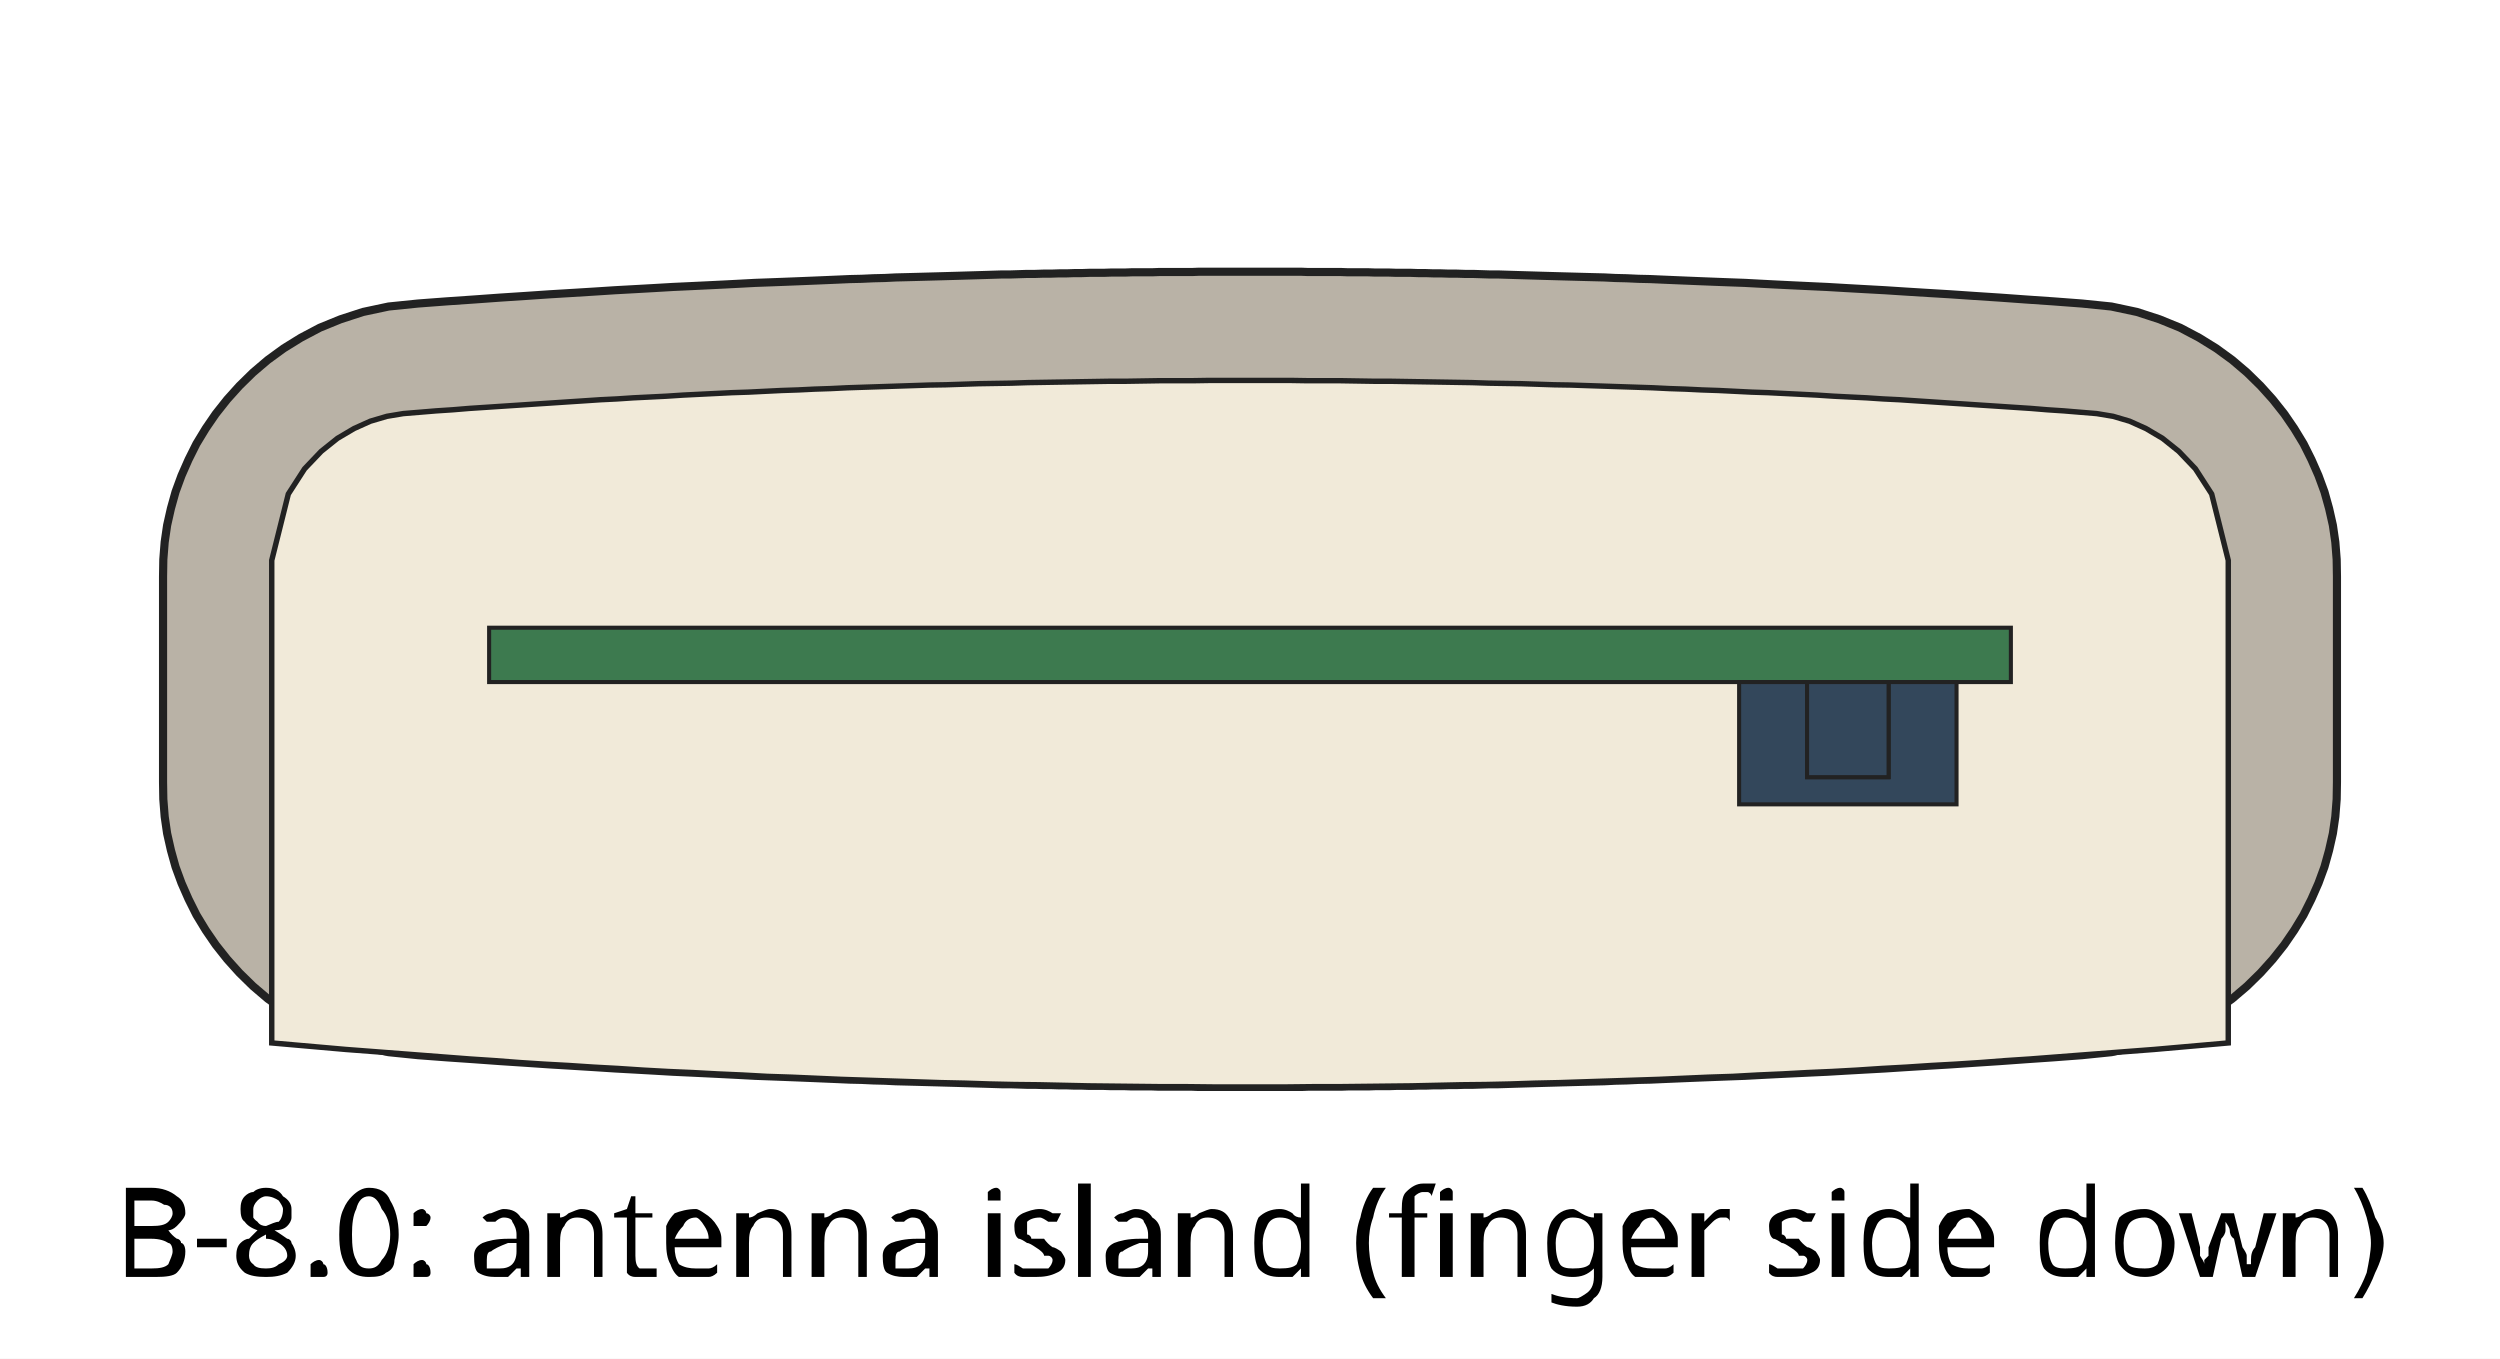
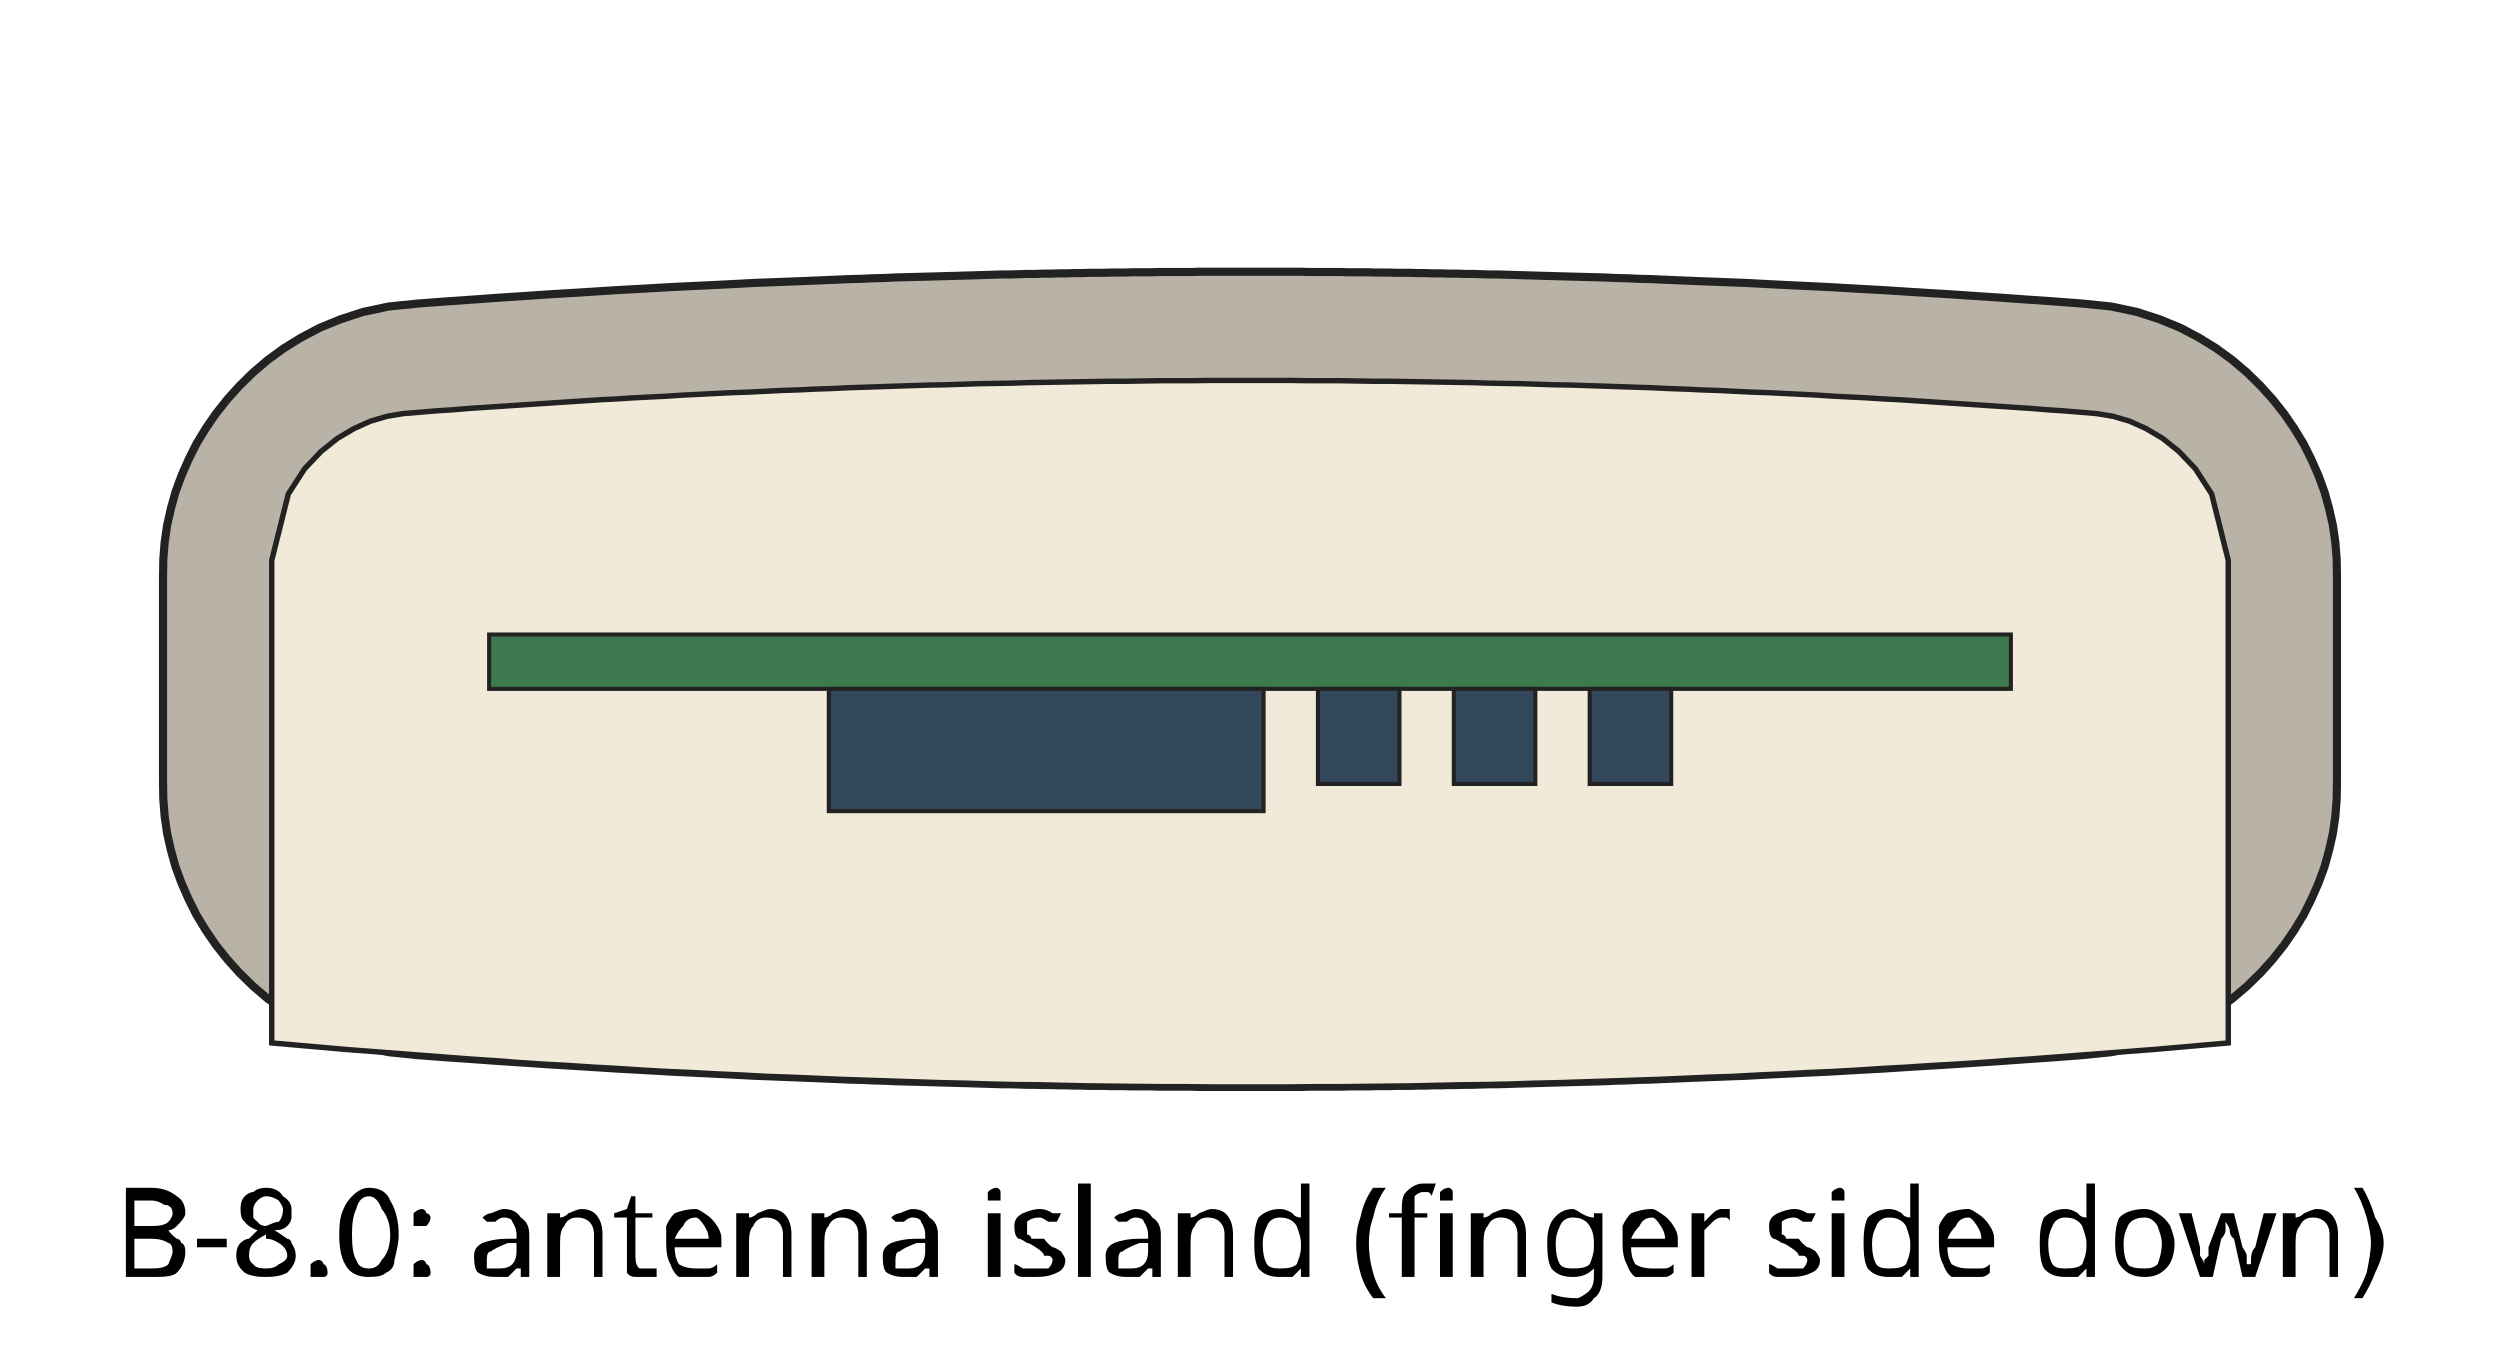
<svg xmlns="http://www.w3.org/2000/svg" viewBox="-4.60 -2.50 9.20 5.00" width="640" font-family="sans-serif">
  <rect x="-4.60" y="-2.50" width="9.20" height="5.00" fill="#fff" />
  <polygon points="0.000,-1.500 0.024,-1.500 0.047,-1.500 0.071,-1.500 0.094,-1.500 0.118,-1.500 0.142,-1.500 0.166,-1.500 0.189,-1.500 0.213,-1.499 0.237,-1.499 0.262,-1.499 0.286,-1.499 0.310,-1.499 0.335,-1.499 0.360,-1.498 0.385,-1.498 0.410,-1.498 0.435,-1.498 0.461,-1.497 0.486,-1.497 0.512,-1.497 0.539,-1.496 0.565,-1.496 0.592,-1.496 0.619,-1.495 0.647,-1.495 0.675,-1.494 0.703,-1.494 0.732,-1.493 0.761,-1.493 0.790,-1.492 0.820,-1.492 0.850,-1.491 0.881,-1.490 0.913,-1.490 0.945,-1.489 0.977,-1.488 1.011,-1.487 1.045,-1.486 1.079,-1.485 1.115,-1.484 1.151,-1.483 1.188,-1.482 1.225,-1.481 1.264,-1.480 1.304,-1.479 1.344,-1.477 1.386,-1.476 1.429,-1.474 1.473,-1.473 1.518,-1.471 1.565,-1.469 1.613,-1.467 1.662,-1.465 1.713,-1.463 1.766,-1.461 1.821,-1.459 1.877,-1.456 1.935,-1.453 1.996,-1.450 2.059,-1.447 2.124,-1.444 2.192,-1.440 2.263,-1.436 2.336,-1.432 2.413,-1.427 2.494,-1.422 2.577,-1.417 2.665,-1.411 2.757,-1.405 2.854,-1.398 2.956,-1.391 3.062,-1.383 3.170,-1.372 3.264,-1.352 3.347,-1.325 3.423,-1.294 3.493,-1.257 3.556,-1.218 3.615,-1.175 3.669,-1.129 3.719,-1.080 3.764,-1.030 3.806,-0.977 3.843,-0.923 3.877,-0.867 3.906,-0.809 3.932,-0.750 3.954,-0.690 3.971,-0.629 3.985,-0.567 3.994,-0.505 3.999,-0.441 4.000,-0.378 4.000,-0.315 4.000,-0.252 4.000,-0.189 4.000,-0.126 4.000,-0.063 4.000,-0.000 4.000,0.063 4.000,0.126 4.000,0.189 4.000,0.252 4.000,0.315 4.000,0.378 3.999,0.441 3.994,0.505 3.985,0.567 3.971,0.629 3.954,0.690 3.932,0.750 3.906,0.809 3.877,0.867 3.843,0.923 3.806,0.977 3.764,1.030 3.719,1.080 3.669,1.129 3.615,1.175 3.556,1.218 3.493,1.257 3.423,1.294 3.347,1.325 3.264,1.352 3.170,1.372 3.062,1.383 2.956,1.391 2.854,1.398 2.757,1.405 2.665,1.411 2.577,1.417 2.494,1.422 2.413,1.427 2.336,1.432 2.263,1.436 2.192,1.440 2.124,1.444 2.059,1.447 1.996,1.450 1.935,1.453 1.877,1.456 1.821,1.459 1.766,1.461 1.713,1.463 1.662,1.465 1.613,1.467 1.565,1.469 1.518,1.471 1.473,1.473 1.429,1.474 1.386,1.476 1.344,1.477 1.304,1.479 1.264,1.480 1.225,1.481 1.188,1.482 1.151,1.483 1.115,1.484 1.079,1.485 1.045,1.486 1.011,1.487 0.977,1.488 0.945,1.489 0.913,1.490 0.881,1.490 0.850,1.491 0.820,1.492 0.790,1.492 0.761,1.493 0.732,1.493 0.703,1.494 0.675,1.494 0.647,1.495 0.619,1.495 0.592,1.496 0.565,1.496 0.539,1.496 0.512,1.497 0.486,1.497 0.461,1.497 0.435,1.498 0.410,1.498 0.385,1.498 0.360,1.498 0.335,1.499 0.310,1.499 0.286,1.499 0.262,1.499 0.237,1.499 0.213,1.499 0.189,1.500 0.166,1.500 0.142,1.500 0.118,1.500 0.094,1.500 0.071,1.500 0.047,1.500 0.024,1.500 0.000,1.500 -0.024,1.500 -0.047,1.500 -0.071,1.500 -0.094,1.500 -0.118,1.500 -0.142,1.500 -0.166,1.500 -0.189,1.500 -0.213,1.499 -0.237,1.499 -0.262,1.499 -0.286,1.499 -0.310,1.499 -0.335,1.499 -0.360,1.498 -0.385,1.498 -0.410,1.498 -0.435,1.498 -0.461,1.497 -0.486,1.497 -0.512,1.497 -0.539,1.496 -0.565,1.496 -0.592,1.496 -0.619,1.495 -0.647,1.495 -0.675,1.494 -0.703,1.494 -0.732,1.493 -0.761,1.493 -0.790,1.492 -0.820,1.492 -0.850,1.491 -0.881,1.490 -0.913,1.490 -0.945,1.489 -0.977,1.488 -1.011,1.487 -1.045,1.486 -1.079,1.485 -1.115,1.484 -1.151,1.483 -1.188,1.482 -1.225,1.481 -1.264,1.480 -1.304,1.479 -1.344,1.477 -1.386,1.476 -1.429,1.474 -1.473,1.473 -1.518,1.471 -1.565,1.469 -1.613,1.467 -1.662,1.465 -1.713,1.463 -1.766,1.461 -1.821,1.459 -1.877,1.456 -1.935,1.453 -1.996,1.450 -2.059,1.447 -2.124,1.444 -2.192,1.440 -2.263,1.436 -2.336,1.432 -2.413,1.427 -2.494,1.422 -2.577,1.417 -2.665,1.411 -2.757,1.405 -2.854,1.398 -2.956,1.391 -3.062,1.383 -3.170,1.372 -3.264,1.352 -3.347,1.325 -3.423,1.294 -3.493,1.257 -3.556,1.218 -3.615,1.175 -3.669,1.129 -3.719,1.080 -3.764,1.030 -3.806,0.977 -3.843,0.923 -3.877,0.867 -3.906,0.809 -3.932,0.750 -3.954,0.690 -3.971,0.629 -3.985,0.567 -3.994,0.505 -3.999,0.441 -4.000,0.378 -4.000,0.315 -4.000,0.252 -4.000,0.189 -4.000,0.126 -4.000,0.063 -4.000,0.000 -4.000,-0.063 -4.000,-0.126 -4.000,-0.189 -4.000,-0.252 -4.000,-0.315 -4.000,-0.378 -3.999,-0.441 -3.994,-0.505 -3.985,-0.567 -3.971,-0.629 -3.954,-0.690 -3.932,-0.750 -3.906,-0.809 -3.877,-0.867 -3.843,-0.923 -3.806,-0.977 -3.764,-1.030 -3.719,-1.080 -3.669,-1.129 -3.615,-1.175 -3.556,-1.218 -3.493,-1.257 -3.423,-1.294 -3.347,-1.325 -3.264,-1.352 -3.170,-1.372 -3.062,-1.383 -2.956,-1.391 -2.854,-1.398 -2.757,-1.405 -2.665,-1.411 -2.577,-1.417 -2.494,-1.422 -2.413,-1.427 -2.336,-1.432 -2.263,-1.436 -2.192,-1.440 -2.124,-1.444 -2.059,-1.447 -1.996,-1.450 -1.935,-1.453 -1.877,-1.456 -1.821,-1.459 -1.766,-1.461 -1.713,-1.463 -1.662,-1.465 -1.613,-1.467 -1.565,-1.469 -1.518,-1.471 -1.473,-1.473 -1.429,-1.474 -1.386,-1.476 -1.344,-1.477 -1.304,-1.479 -1.264,-1.480 -1.225,-1.481 -1.188,-1.482 -1.151,-1.483 -1.115,-1.484 -1.079,-1.485 -1.045,-1.486 -1.011,-1.487 -0.977,-1.488 -0.945,-1.489 -0.913,-1.490 -0.881,-1.490 -0.850,-1.491 -0.820,-1.492 -0.790,-1.492 -0.761,-1.493 -0.732,-1.493 -0.703,-1.494 -0.675,-1.494 -0.647,-1.495 -0.619,-1.495 -0.592,-1.496 -0.565,-1.496 -0.539,-1.496 -0.512,-1.497 -0.486,-1.497 -0.461,-1.497 -0.435,-1.498 -0.410,-1.498 -0.385,-1.498 -0.360,-1.498 -0.335,-1.499 -0.310,-1.499 -0.286,-1.499 -0.262,-1.499 -0.237,-1.499 -0.213,-1.499 -0.189,-1.500 -0.166,-1.500 -0.142,-1.500 -0.118,-1.500 -0.094,-1.500 -0.071,-1.500 -0.047,-1.500 -0.024,-1.500" fill="#b9b2a6" stroke="#222" stroke-width="0.03" />
  <polygon points="-3.600,-0.438 -3.539,-0.682 -3.479,-0.775 -3.418,-0.839 -3.358,-0.887 -3.297,-0.923 -3.237,-0.950 -3.176,-0.968 -3.116,-0.978 -3.055,-0.983 -2.995,-0.988 -2.934,-0.992 -2.874,-0.997 -2.813,-1.001 -2.753,-1.005 -2.692,-1.009 -2.632,-1.013 -2.571,-1.017 -2.511,-1.021 -2.450,-1.025 -2.390,-1.029 -2.329,-1.032 -2.269,-1.036 -2.208,-1.039 -2.148,-1.042 -2.087,-1.046 -2.027,-1.049 -1.966,-1.052 -1.906,-1.055 -1.845,-1.057 -1.785,-1.060 -1.724,-1.063 -1.664,-1.065 -1.603,-1.068 -1.543,-1.070 -1.482,-1.073 -1.422,-1.075 -1.361,-1.077 -1.301,-1.079 -1.240,-1.081 -1.180,-1.083 -1.119,-1.084 -1.059,-1.086 -0.998,-1.088 -0.938,-1.089 -0.877,-1.090 -0.817,-1.092 -0.756,-1.093 -0.696,-1.094 -0.635,-1.095 -0.575,-1.096 -0.514,-1.097 -0.454,-1.097 -0.393,-1.098 -0.333,-1.099 -0.272,-1.099 -0.212,-1.099 -0.151,-1.100 -0.091,-1.100 -0.030,-1.100 0.030,-1.100 0.091,-1.100 0.151,-1.100 0.212,-1.099 0.272,-1.099 0.333,-1.099 0.393,-1.098 0.454,-1.097 0.514,-1.097 0.575,-1.096 0.635,-1.095 0.696,-1.094 0.756,-1.093 0.817,-1.092 0.877,-1.090 0.938,-1.089 0.998,-1.088 1.059,-1.086 1.119,-1.084 1.180,-1.083 1.240,-1.081 1.301,-1.079 1.361,-1.077 1.422,-1.075 1.482,-1.073 1.543,-1.070 1.603,-1.068 1.664,-1.065 1.724,-1.063 1.785,-1.060 1.845,-1.057 1.906,-1.055 1.966,-1.052 2.027,-1.049 2.087,-1.046 2.148,-1.042 2.208,-1.039 2.269,-1.036 2.329,-1.032 2.390,-1.029 2.450,-1.025 2.511,-1.021 2.571,-1.017 2.632,-1.013 2.692,-1.009 2.753,-1.005 2.813,-1.001 2.874,-0.997 2.934,-0.992 2.995,-0.988 3.055,-0.983 3.116,-0.978 3.176,-0.968 3.237,-0.950 3.297,-0.923 3.358,-0.887 3.418,-0.839 3.479,-0.775 3.539,-0.682 3.600,-0.438 3.600,1.338 3.509,1.346 3.418,1.354 3.327,1.362 3.235,1.369 3.144,1.376 3.053,1.383 2.962,1.390 2.871,1.397 2.780,1.403 2.689,1.410 2.597,1.416 2.506,1.421 2.415,1.427 2.324,1.432 2.233,1.438 2.142,1.443 2.051,1.447 1.959,1.452 1.868,1.456 1.777,1.461 1.686,1.464 1.595,1.468 1.504,1.472 1.413,1.475 1.322,1.478 1.230,1.481 1.139,1.484 1.048,1.486 0.957,1.489 0.866,1.491 0.775,1.492 0.684,1.494 0.592,1.496 0.501,1.497 0.410,1.498 0.319,1.499 0.228,1.499 0.137,1.500 0.046,1.500 -0.046,1.500 -0.137,1.500 -0.228,1.499 -0.319,1.499 -0.410,1.498 -0.501,1.497 -0.592,1.496 -0.684,1.494 -0.775,1.492 -0.866,1.491 -0.957,1.489 -1.048,1.486 -1.139,1.484 -1.230,1.481 -1.322,1.478 -1.413,1.475 -1.504,1.472 -1.595,1.468 -1.686,1.464 -1.777,1.461 -1.868,1.456 -1.959,1.452 -2.051,1.447 -2.142,1.443 -2.233,1.438 -2.324,1.432 -2.415,1.427 -2.506,1.421 -2.597,1.416 -2.689,1.410 -2.780,1.403 -2.871,1.397 -2.962,1.390 -3.053,1.383 -3.144,1.376 -3.235,1.369 -3.327,1.362 -3.418,1.354 -3.509,1.346 -3.600,1.338" fill="#f1ead9" stroke="#222" stroke-width="0.02" />
-   <polygon points="-2.800,0.010 -2.800,-0.190 2.800,-0.190 2.800,0.010" fill="#3d7a4f" stroke="#222" stroke-width="0.015" />
-   <polygon points="1.800,0.460 1.800,0.010 2.600,0.010 2.600,0.460" fill="#33475b" stroke="#222" stroke-width="0.015" />
-   <polygon points="2.050,0.360 2.050,0.010 2.350,0.010 2.350,0.360" fill="#33475b" stroke="#222" stroke-width="0.015" />
-   <polygon points="2.050,0.360 2.050,0.010 2.350,0.010 2.350,0.360" fill="#33475b" stroke="#222" stroke-width="0.015" />
+   <polygon points="-2.800,0.035 -2.800,-0.165 2.800,-0.165 2.800,0.035" fill="#3d7a4f" stroke="#222" stroke-width="0.015" />
+   <polygon points="-1.550,0.485 -1.550,0.035 0.050,0.035 0.050,0.485" fill="#33475b" stroke="#222" stroke-width="0.015" />
+   <polygon points="0.250,0.385 0.250,0.035 0.550,0.035 0.550,0.385" fill="#33475b" stroke="#222" stroke-width="0.015" />
+   <polygon points="0.750,0.385 0.750,0.035 1.050,0.035 1.050,0.385" fill="#33475b" stroke="#222" stroke-width="0.015" />
+   <polygon points="1.250,0.385 1.250,0.035 1.550,0.035 1.550,0.385" fill="#33475b" stroke="#222" stroke-width="0.015" />
  <text x="0" y="2.20" font-size="0.45" text-anchor="middle">B-8.0: antenna island (finger side down)</text>
</svg>
